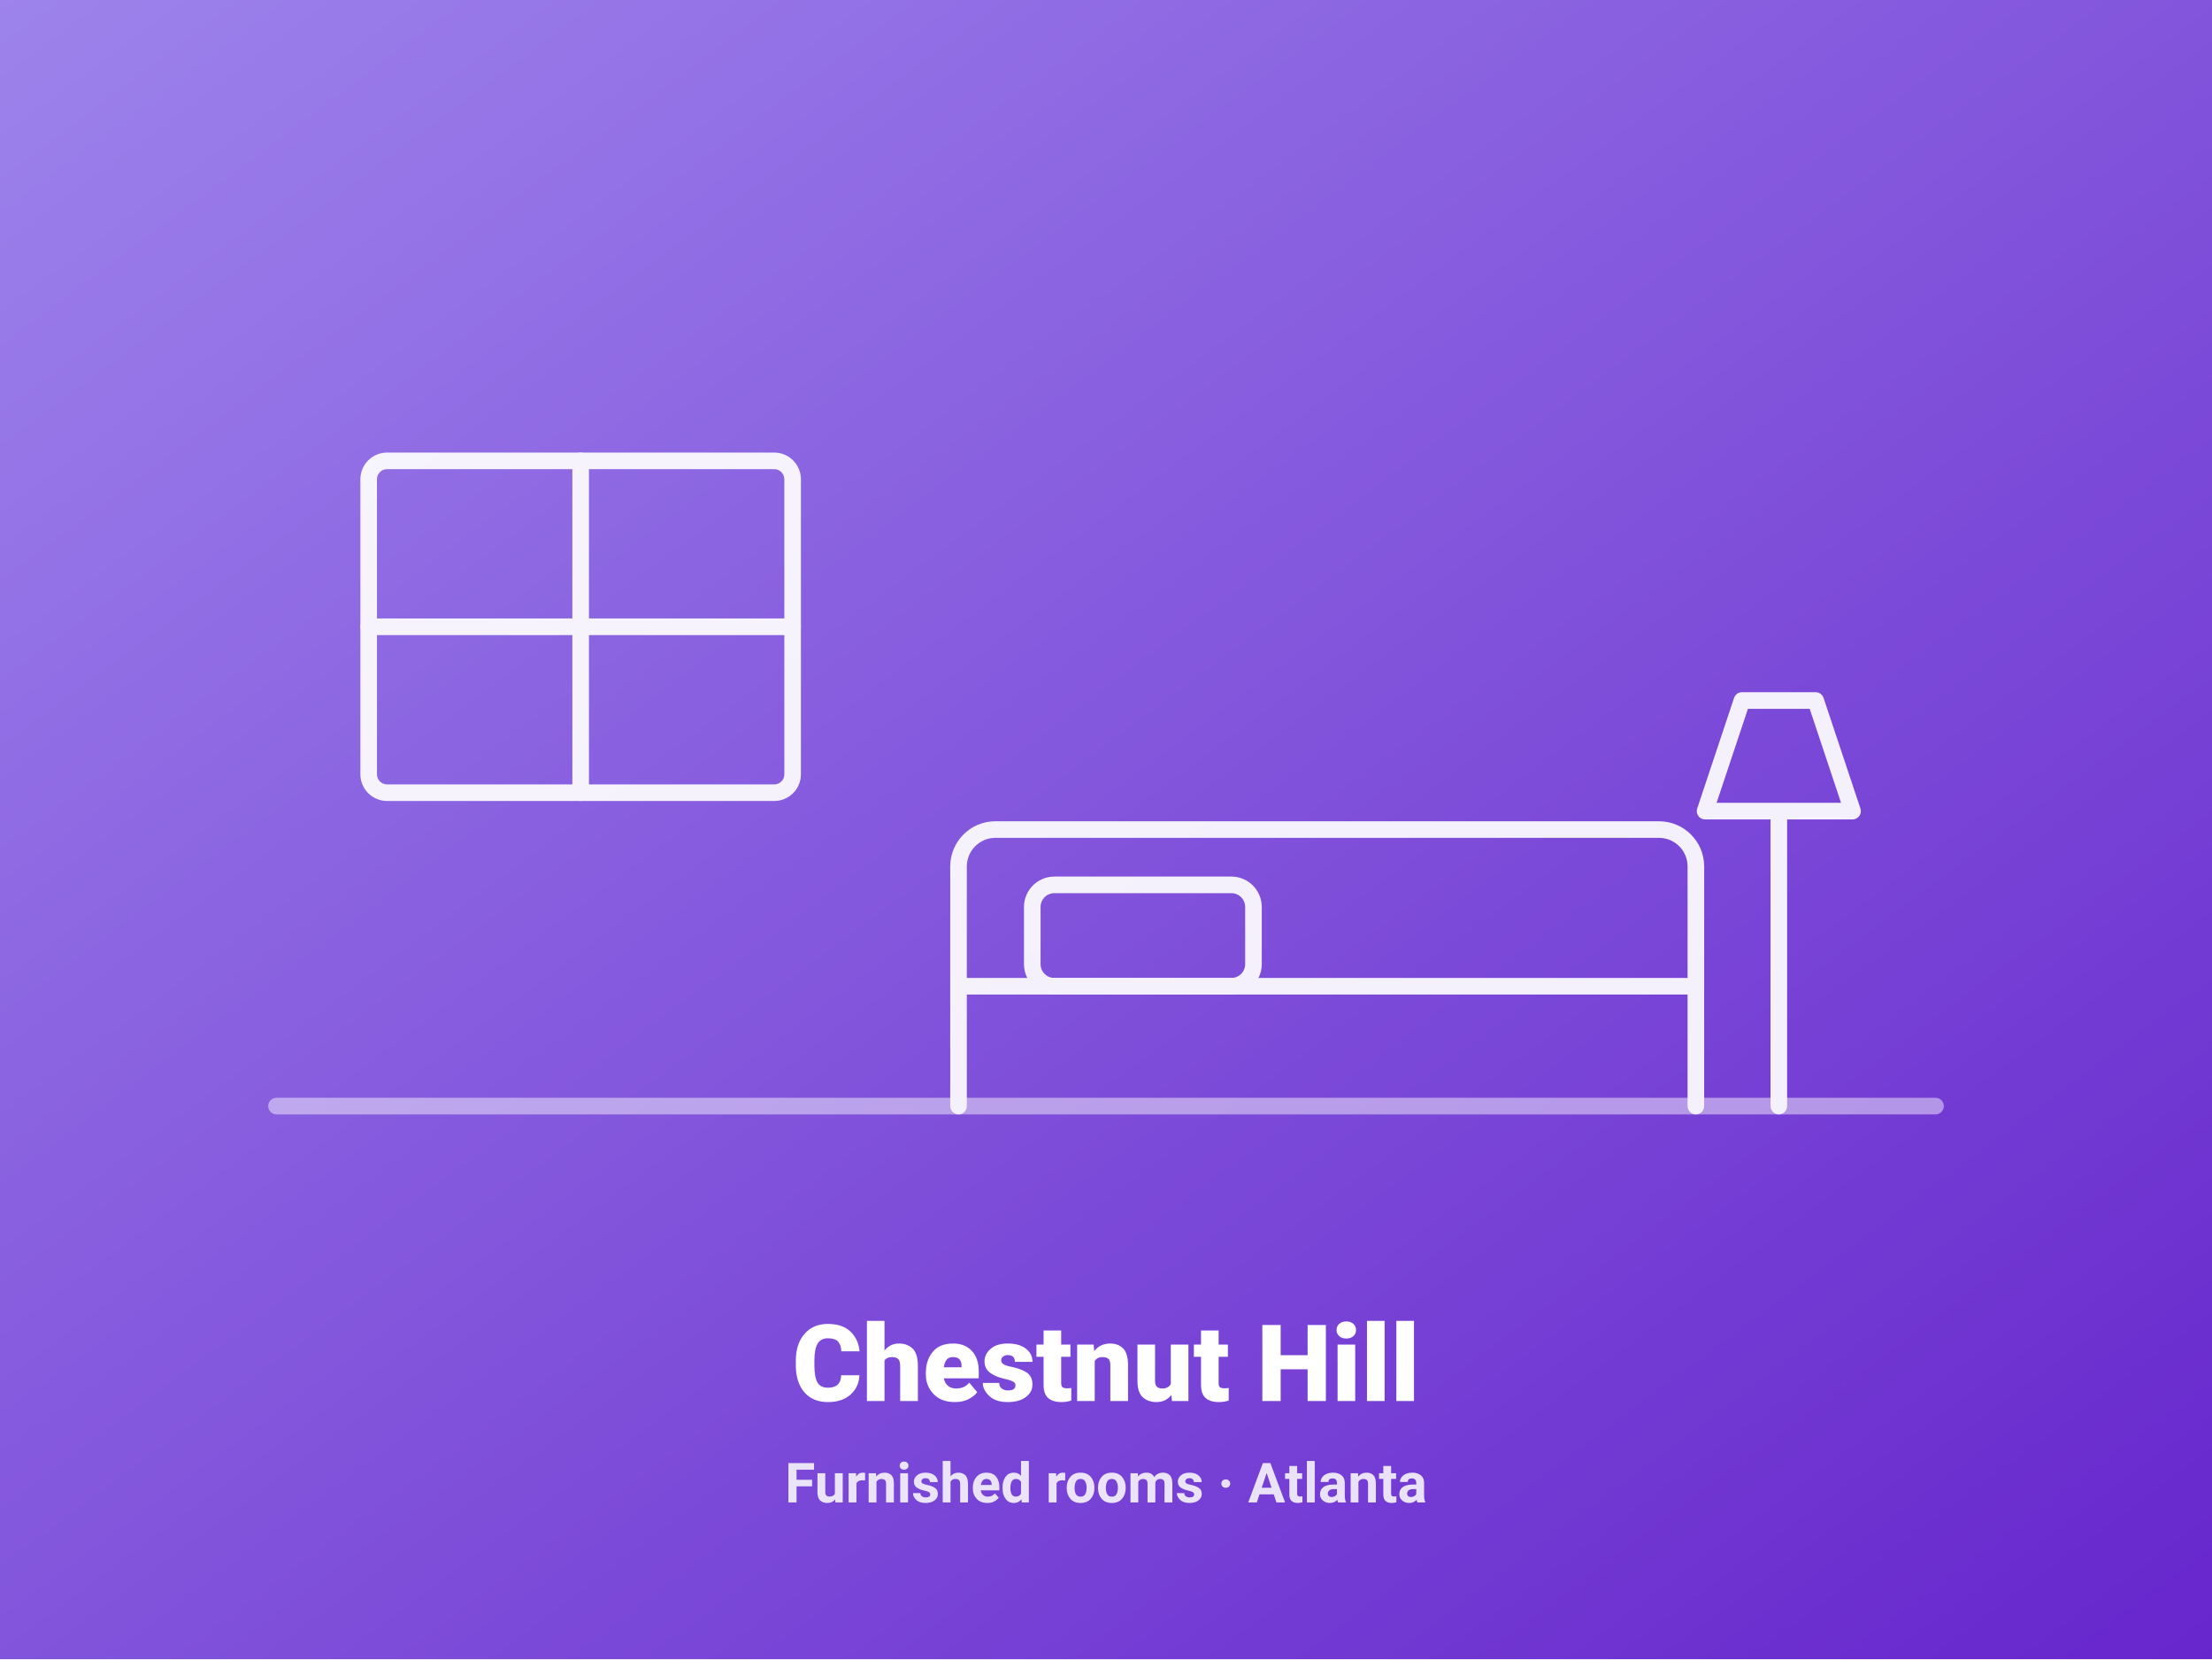
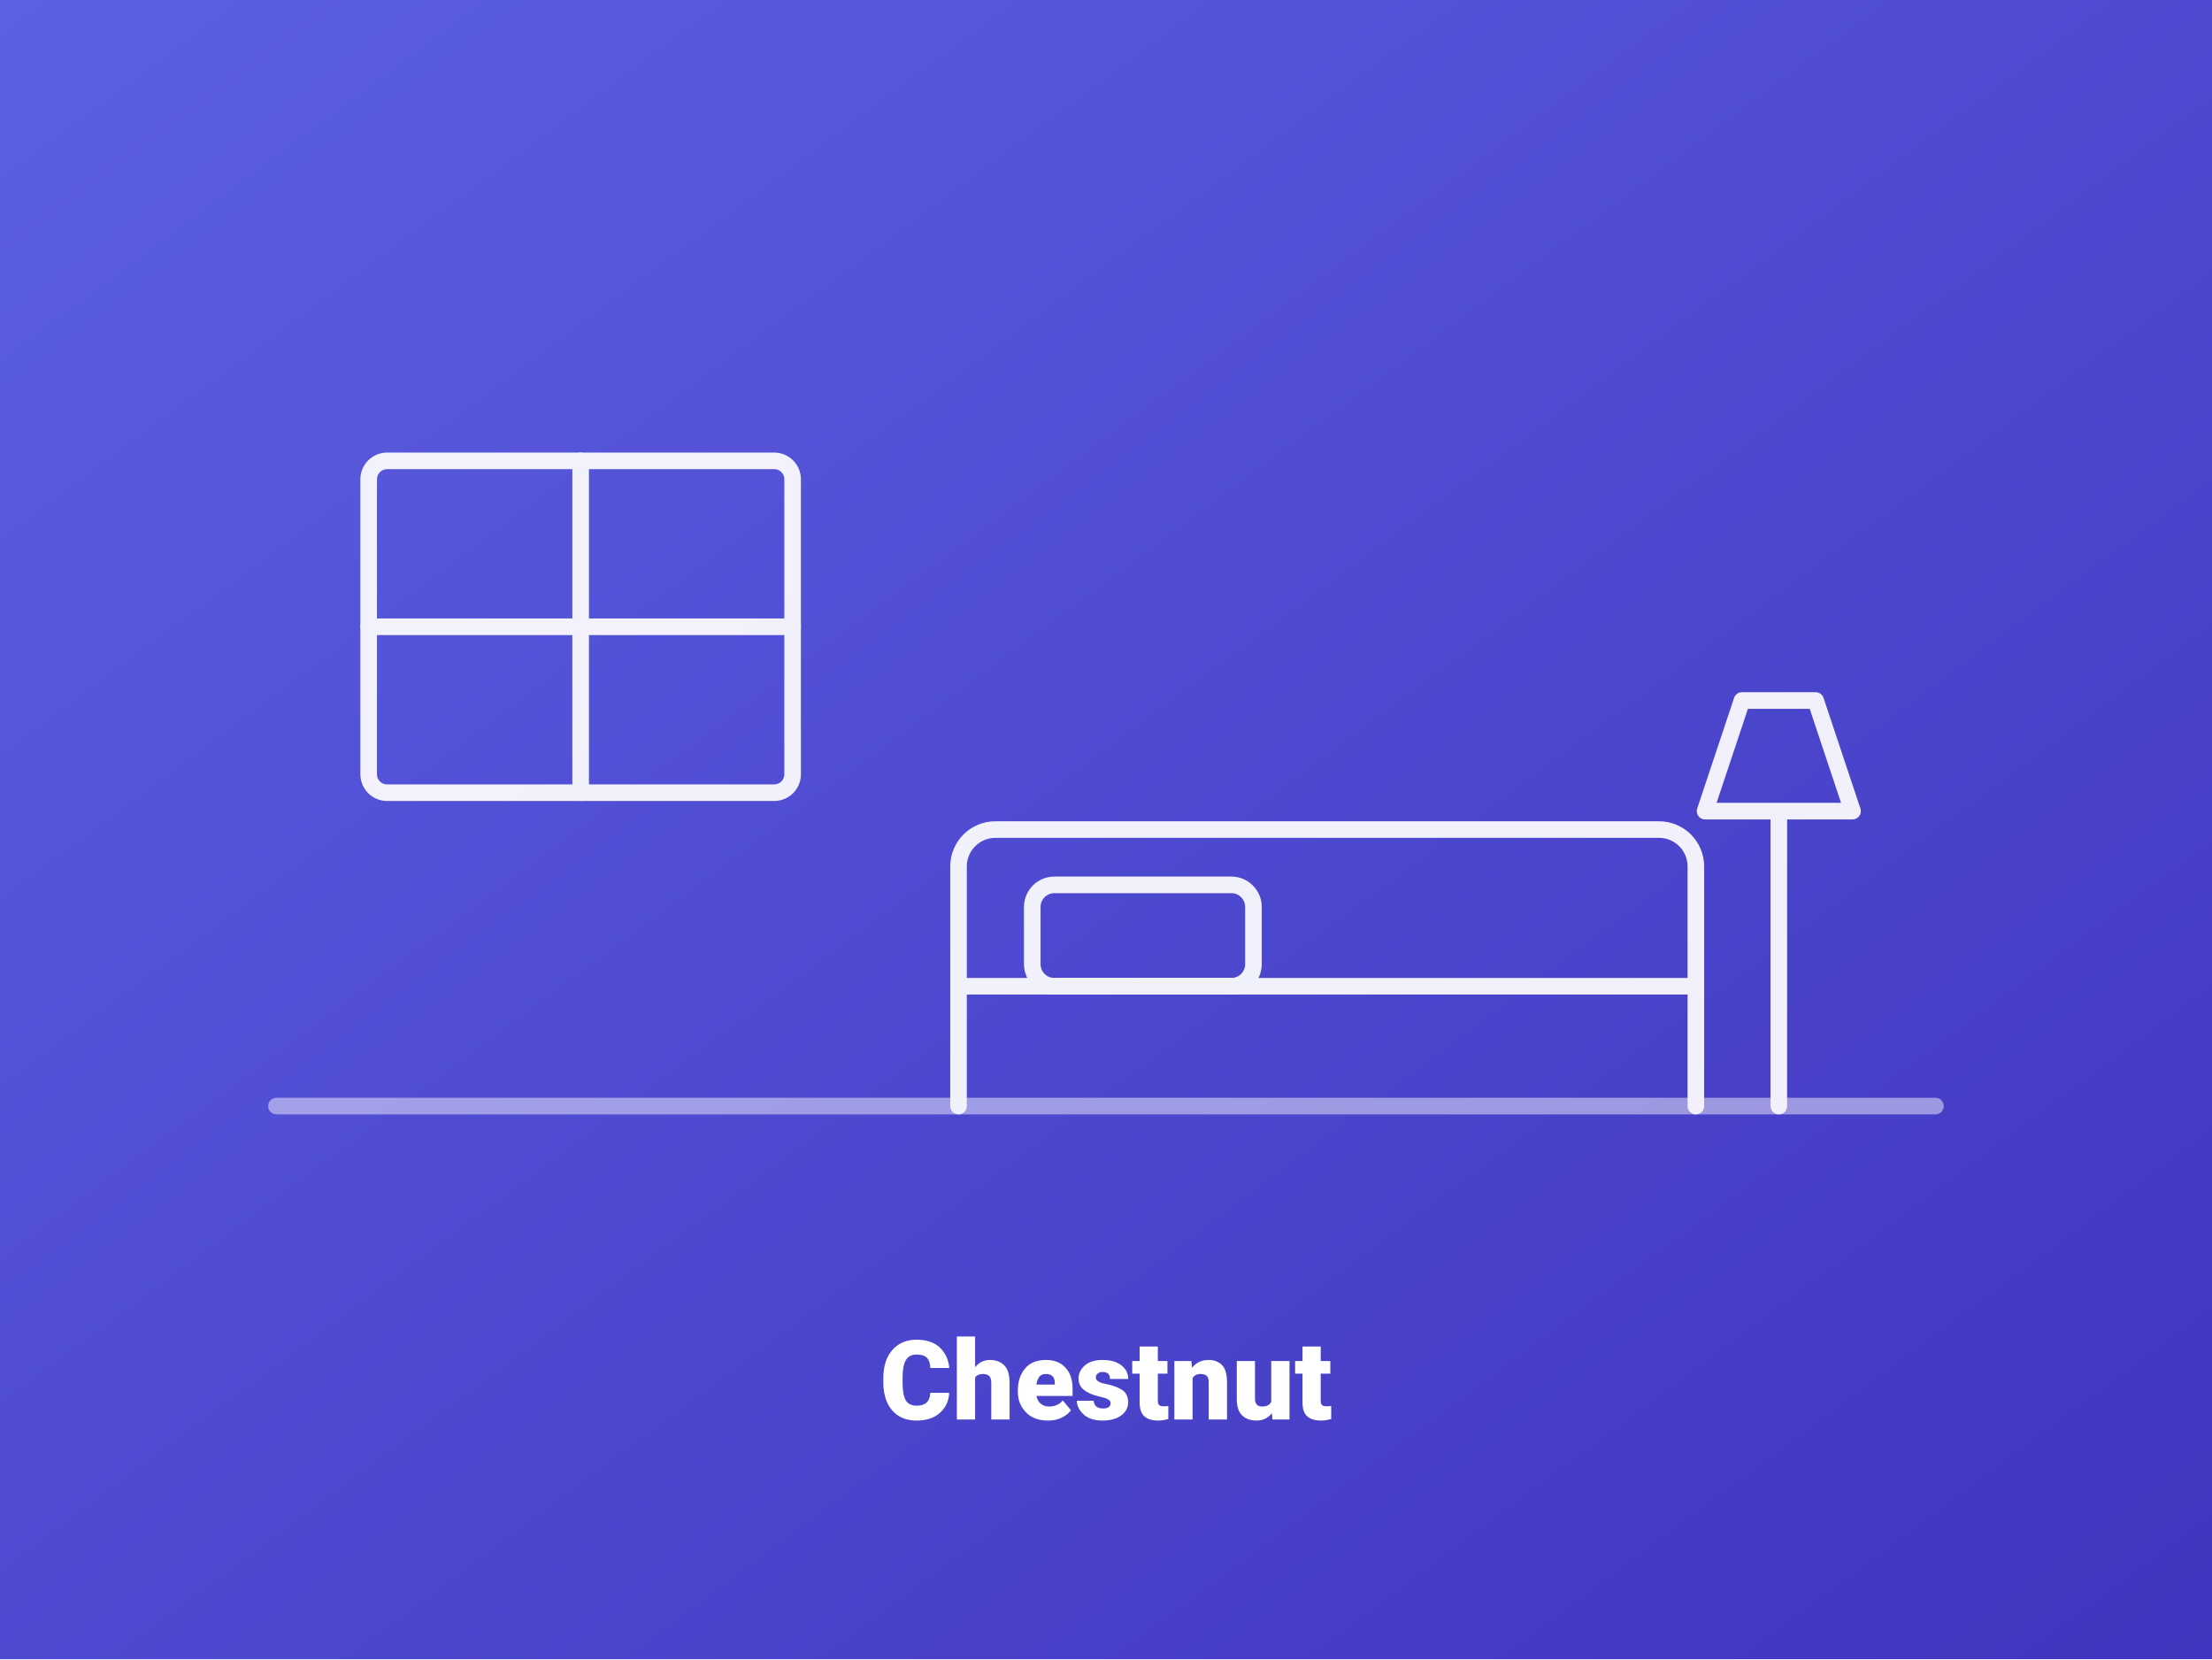
<svg xmlns="http://www.w3.org/2000/svg" width="1200" height="900" viewBox="0 0 1200 900">
  <defs>
    <linearGradient id="g" x1="0" y1="0" x2="1" y2="1">
-       <stop offset="0" stop-color="#A78BFA" />
-       <stop offset="1" stop-color="#6D28D9" />
+       <stop offset="0" stop-color="#6366F1" />
+       <stop offset="1" stop-color="#4338CA" />
    </linearGradient>
  </defs>
  <rect width="1200" height="900" fill="url(#g)" />
  <rect width="1200" height="900" fill="#000" opacity="0.06" />
  <g fill="none" stroke="#FFFFFF" stroke-width="9" stroke-linecap="round" stroke-linejoin="round" opacity="0.92">
    <path d="M150 600 H1050" opacity="0.5" />
    <rect x="200" y="250" width="230" height="180" rx="10" />
    <path d="M315 250 V430 M200 340 H430" />
    <path d="M520 600 V470 a20 20 0 0 1 20-20 H900 a20 20 0 0 1 20 20 V600" />
    <path d="M520 535 H920" />
    <rect x="560" y="480" width="120" height="55" rx="12" />
    <path d="M965 600 V440 M925 440 H1005 L985 380 H945 Z" />
  </g>
-   <text x="600" y="760" text-anchor="middle" font-family="system-ui,-apple-system,Segoe UI,Roboto,Arial,sans-serif" font-size="58" font-weight="800" fill="#fff">Chestnut Hill</text>
-   <text x="600" y="815" text-anchor="middle" font-family="system-ui,-apple-system,Segoe UI,Roboto,Arial,sans-serif" font-size="30" font-weight="600" fill="#fff" opacity="0.85">Furnished rooms · Atlanta</text>
+   <text x="600" y="770" text-anchor="middle" font-family="system-ui,-apple-system,Segoe UI,Roboto,Arial,sans-serif" font-size="60" font-weight="800" fill="#fff">Chestnut</text>
</svg>
